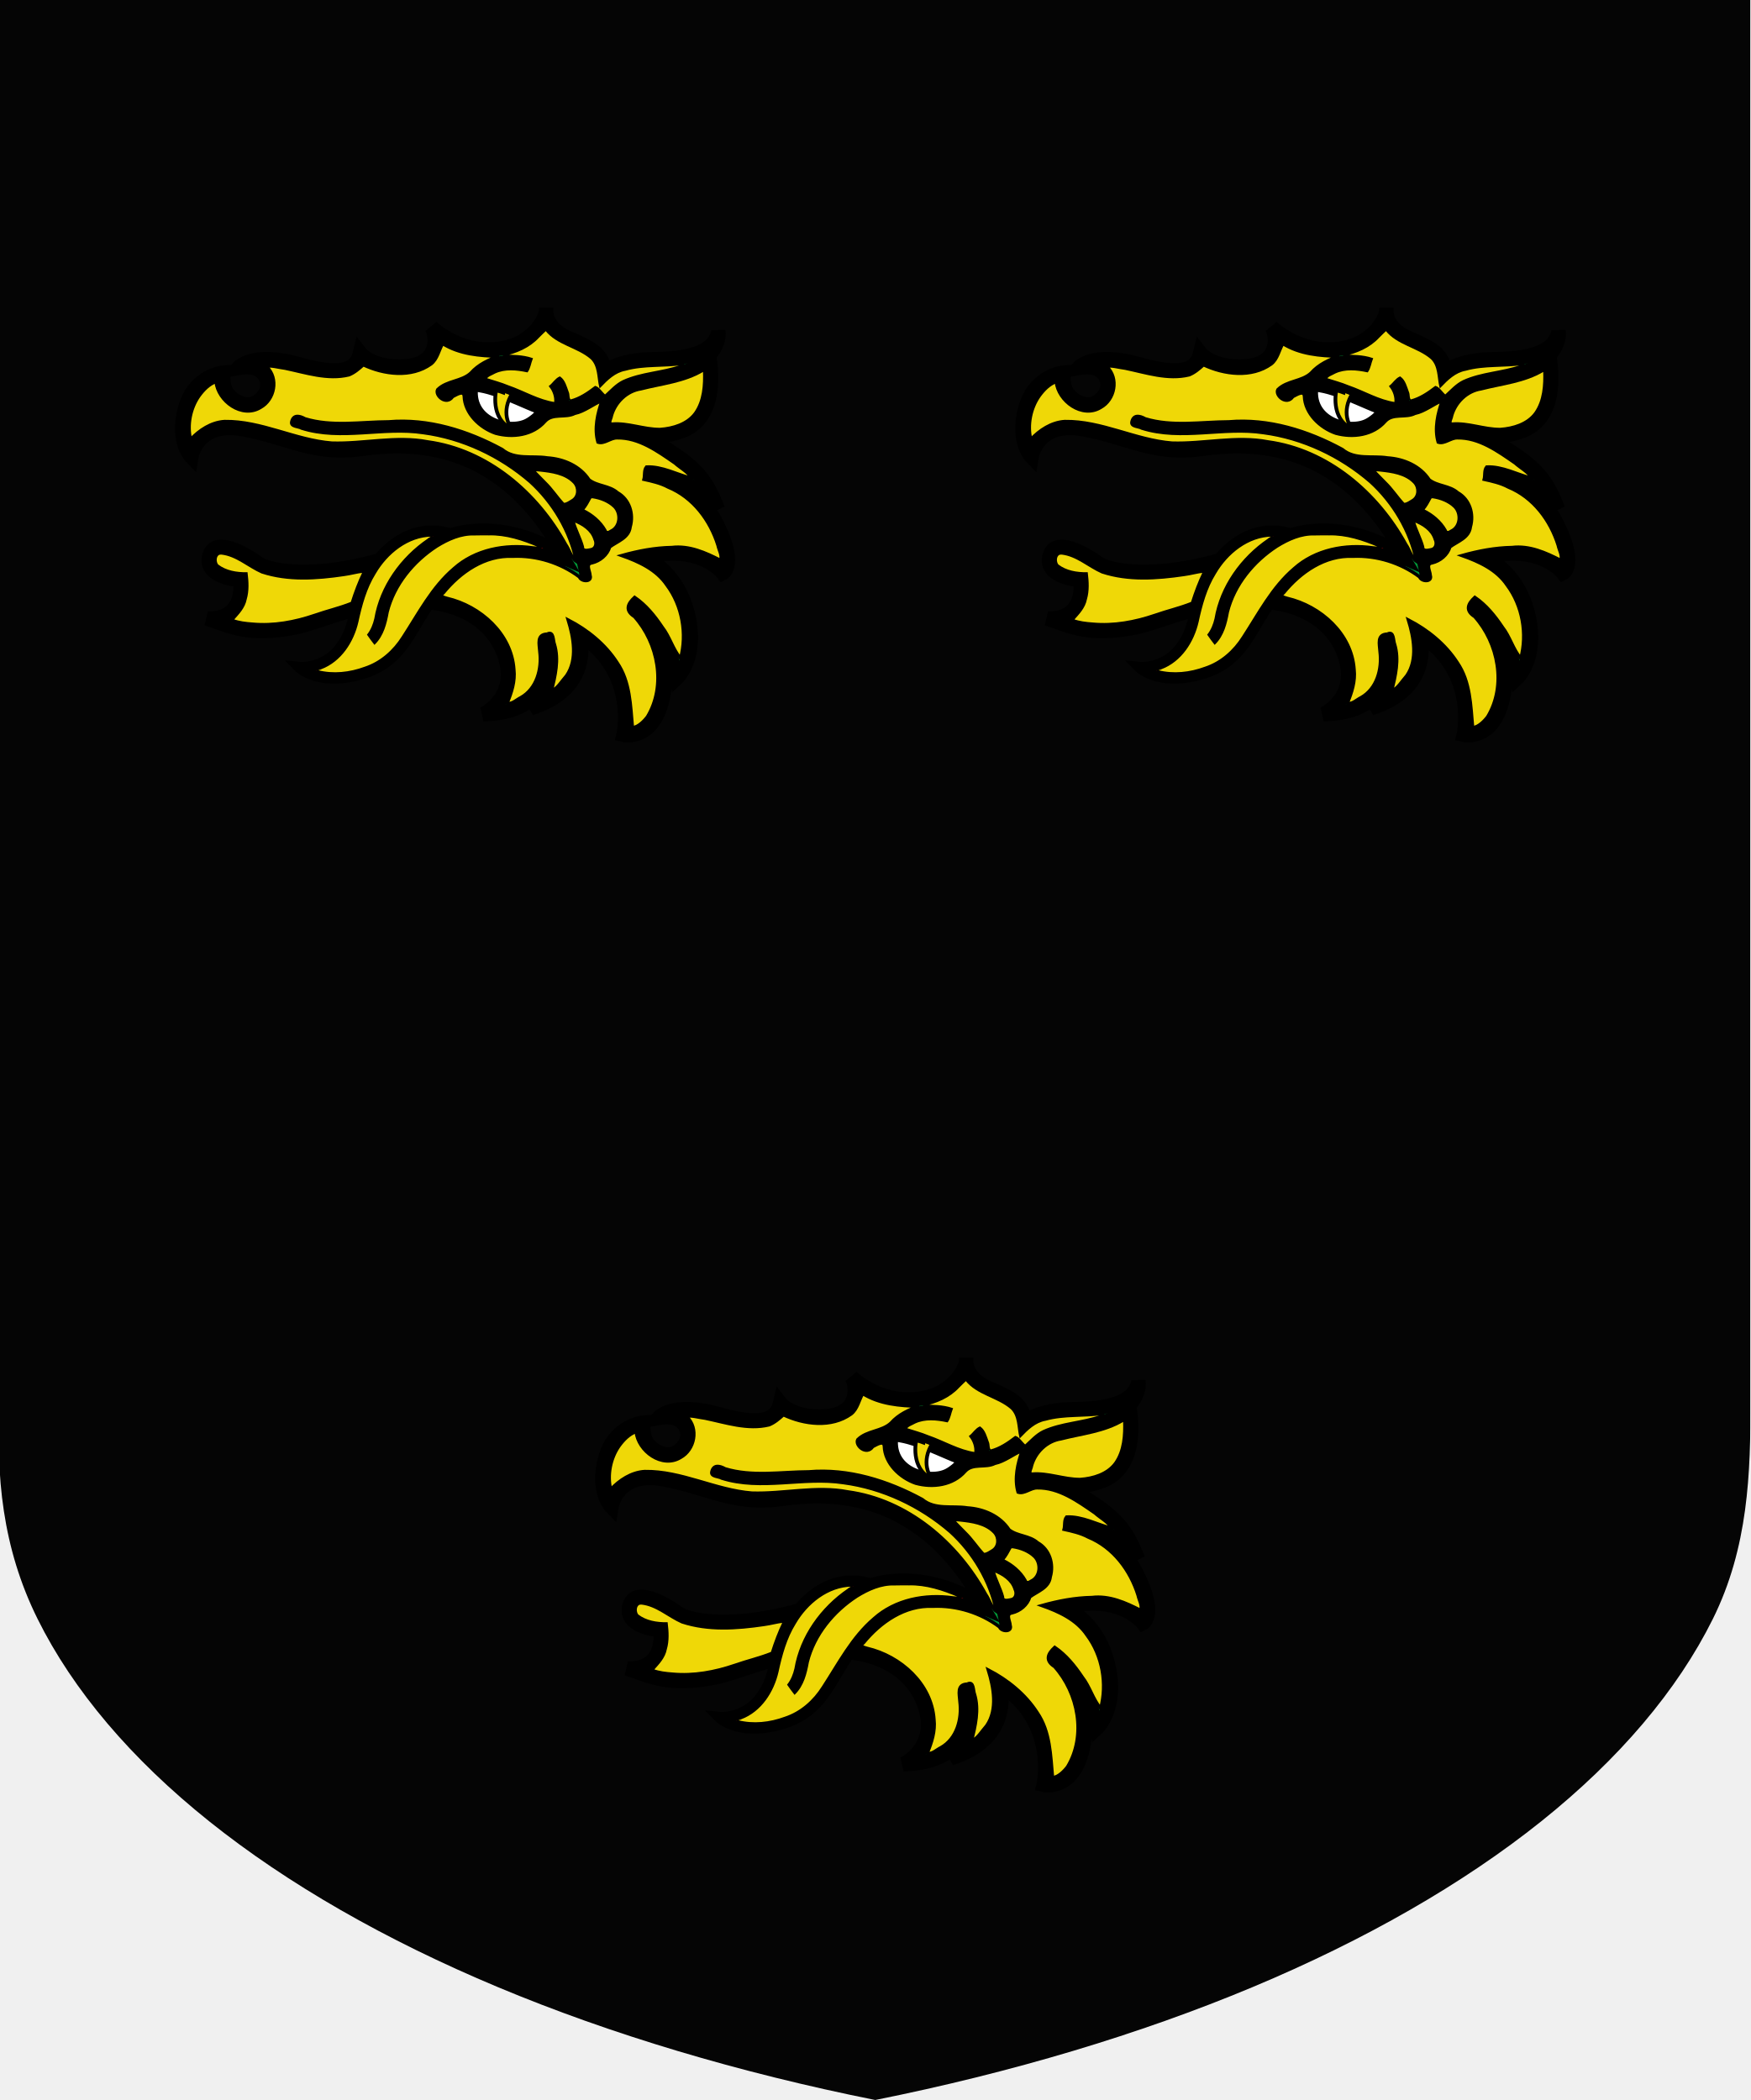
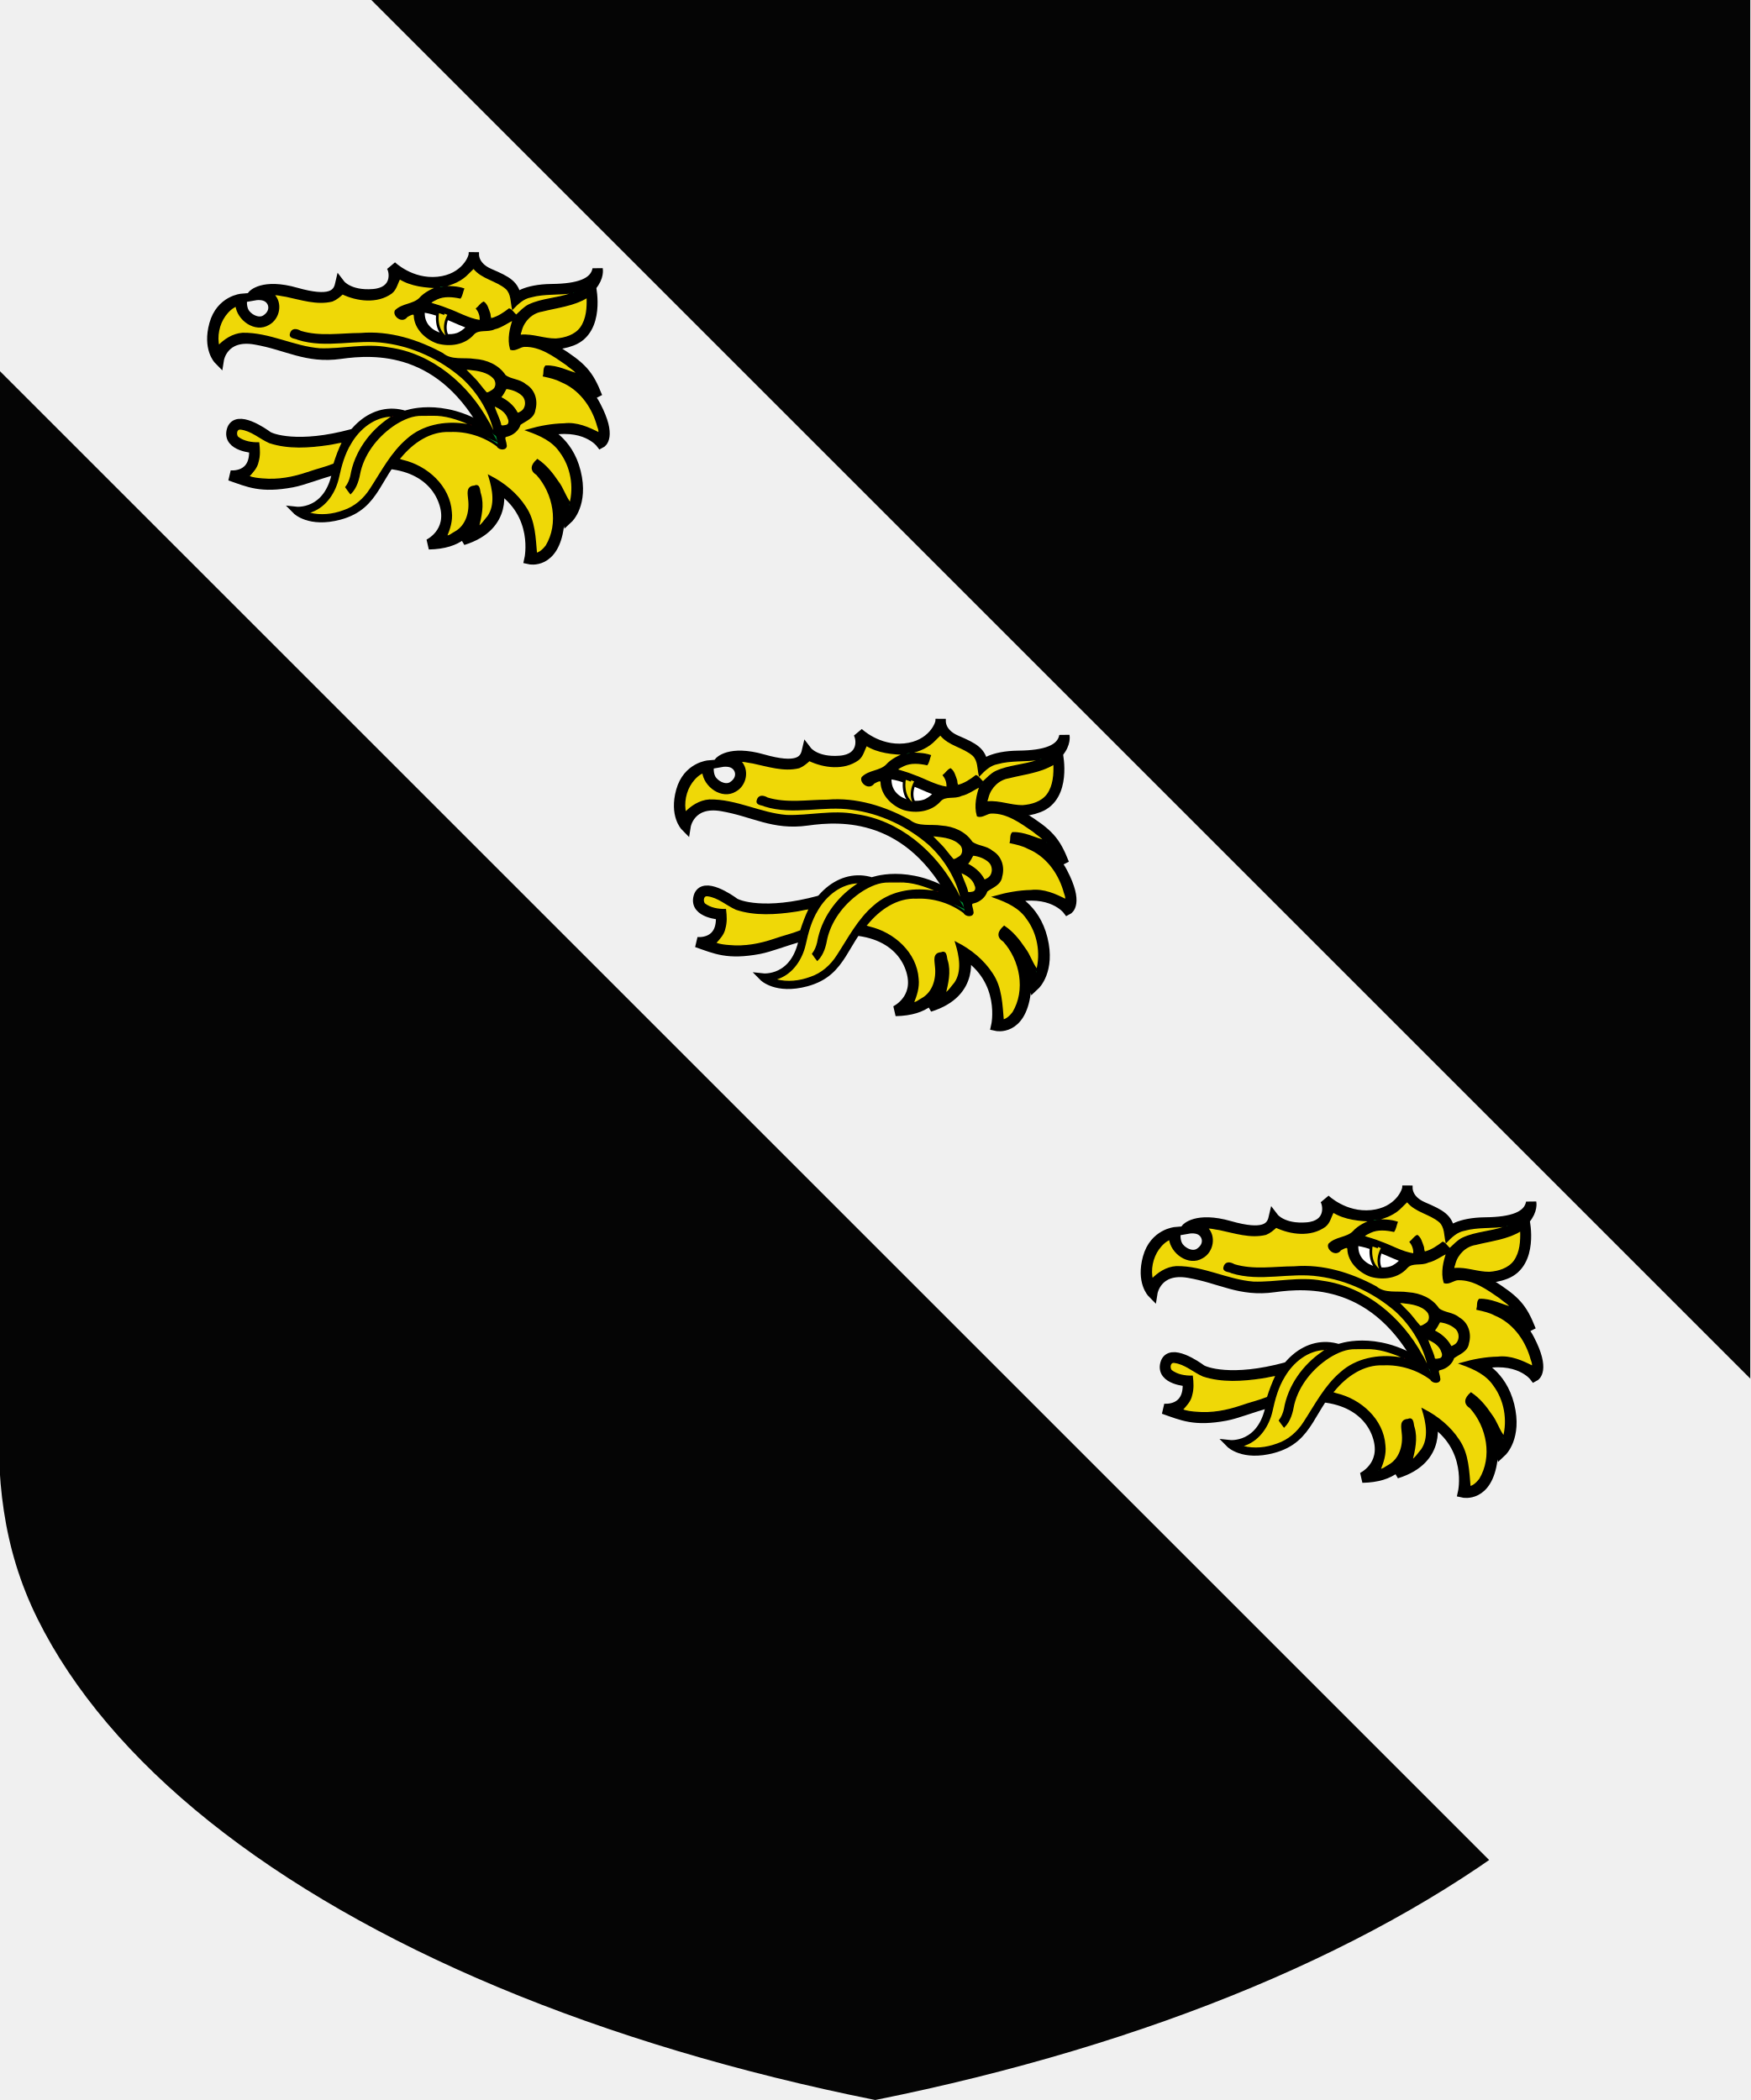
<svg xmlns="http://www.w3.org/2000/svg" version="1.1" baseProfile="full" preserveAspectRatio="xMidYMid meet" height="600" width="500" viewBox="0,0,1000,1200 ">
  <defs />
  <g>
    <g mask="url(#mask7-1)">
      <g>
        <g fill="#050505">
          <rect x="0" y="0" width="1000" height="1200" />
        </g>
        <g transform="translate(0,0)">
+           <g>
+             <g fill="#F0F0F0">
+               <path fill-rule="evenodd" d="M-100,-100 l106.066,-106.066   l1200.000,1200.000   l-212.132,212.132   l-1200.000,-1200.000   l106.066,-106.066  z" />
+             </g>
+           </g>
          <g fill="#EFD807">
-             <g class="PlaceCharge" transform=" translate(100,175.7891) scale(2.427535, 2.427535) ">
+             <g class="PlaceCharge" transform=" translate(118.3333,144.0568) scale(1.744791, 1.744791) ">
              <g transform="matrix(-1,0,0,1,176.9932,-92.48384)">
                <path stroke="#000000" stroke-width="3.395" d="m 84.744,152.153 c 14.877,-29.117 37.438,-27.946 48.614,-26.379 11.177,1.569 17.344,-2.893 27.918,-4.704 10.578,-1.813 11.9,6.569 11.9,6.569 0,0 3.593,-3.647 1.432,-11.485 -2.16,-7.84 -9.047,-8.378 -9.047,-8.378 0,0 0.572,3.053 -1.094,5.115 -1.521,1.881 -4.556,3.19 -6.755,1.776 -3.316,-2.133 -2.983,-5.796 -0.641,-7.377 1.406,-0.95 3.337,-0.916 5.073,-0.598 0,0 -3.282,-4.023 -14.287,-0.883 -11.003,3.141 -13.643,0.706 -14.418,-2.665 0,0 -2.879,3.764 -10.829,3.13 -7.948,-0.633 -7.215,-7.354 -5.949,-9.225 0,0 -6.222,6.093 -15.242,5.201 -9.021,-0.891 -11.994,-7.864 -11.764,-9.506 0,0 0.672,4.353 -5.113,6.836 -5.785,2.484 -8.15,3.774 -8.712,8.042 0,0 -2.848,-2.912 -11.634,-3.004 -8.785,-0.092 -14.185,-1.866 -15.056,-6.53 0,0 -0.52,2.474 1.98,5.409 0,0 2.107,4.749 14.508,6.24 12.4,1.491 10.572,12.351 10.584,12.512 0.012,0.163 -4.784,-2.951 -13.338,2.476 -8.553,5.427 -10.668,7.678 -13.624,15.191 0,0 4.402,-6.954 17.274,-8.586 0,0 -11.326,1.208 -16.71,11.482 -5.383,10.28 -1.733,12.164 -1.733,12.164 0,0 5.276,-7.013 18.506,-3.781 0,0 -7.685,2.93 -10.248,13.348 -2.566,10.418 2.522,15.142 2.522,15.142 0,0 1.844,-10.698 10.976,-17.79 0,0 -9.607,7.773 -7.975,20.365 1.635,12.594 9.577,10.787 9.577,10.787 0,0 -3.385,-14.924 10.369,-23.611 0,0 -3.807,12.613 11.465,17.34 0,0 -7.378,-7.182 -3.205,-17.214 0,0 -5.672,18.265 14.37,18.619 0,0 -8.001,-3.724 -5.19,-13.181 2.814,-9.457 13.83,-17.158 35.679,-11.384 5.888,1.557 10.558,3.557 14.307,4.248 10.167,1.875 14.003,-0.032 20.255,-2.213 0,0 -8.72,1.107 -7.893,-9.038 0,0 8.747,-0.458 7.303,-5.738 -1.443,-5.28 -10.437,0.99 -11.602,1.877 -1.162,0.888 -10.044,4.22 -27.965,-0.663 -17.917,-4.885 -29.878,-7.545 -44.59,0.066 z" fill="#009836" />
                <path stroke="#000000" stroke-width="2.488" d="m 147.866,177.114 c 0,0 -10.451,1.153 -13.04,-12.519 -2.593,-13.671 -12.526,-22.158 -22.645,-18.907 0,0 -11.754,-4.631 -26.348,4.605 l -1.09,1.859 c 0,0 15.984,-7.041 26.56,3.033 10.576,10.07 9.704,20.351 22.369,23.731 9.849,2.63 14.194,-1.802 14.194,-1.802 z" fill="#e60004" />
                <path stroke="#000000" stroke-width="2.671" d="m 130.876,170.545 c 0,0 -1.856,-1.347 -2.553,-6.024 -0.697,-4.676 -5.82,-14.605 -16.141,-18.832" fill="none" />
                <path stroke="#000000" stroke-width="2.488" d="m 149.279,118.685 c 0,0 -4.447,3.212 -15.29,2.166 -10.848,-1.047 -20.239,-1.426 -34.283,6.521 -14.043,7.947 -18.041,20.364 -19.359,29.455" fill="none" />
                <path stroke="#000000" stroke-width="3.888" d="M 87.481,113.843" fill="none" />
                <path stroke="#000000" stroke-width="3.395" d="m 76.77,112.124 c 0,0 4.921,4.74 11.193,4.426 6.275,-0.313 17.981,-10.736 26.74,-3.109" fill="none" />
                <path stroke="#000000" stroke-width="3.395" d="m 89.577,116.308 c 0,0 1.427,2.414 4.142,3.865 4.812,2.572 15.228,-0.415 13.541,-9.63 0,0 -2.52,-0.203 -7.726,1.837 -4.782,1.875 -7.646,3.416 -9.957,3.928 z" fill="#ffffff" />
                <path d="m 101.433,111.934 c 0,0 1.546,6.657 -3.715,9.108 0,0 2.753,-3.148 0.228,-7.858 -9.15e-4,7e-5 2.265,-0.971 3.487,-1.25 z" stroke="#000000" stroke-width="0.882" />
                <path stroke="#000000" stroke-width="3.395" d="m 107.401,110.739 c 0,0 -3.819,-7.733 -13.951,-4.647" fill="none" />
                <path stroke="#000000" stroke-width="3.395" d="m 87.666,109.797 c 0,0 -2.777,2.781 -1.348,6.678" fill="none" />
                <path stroke="#000000" stroke-width="3.395" d="m 96.483,129.259 c 0,0 -14.605,-1.451 -15.72,5.882 -0.65,4.274 5.051,5.378 5.051,5.378 0,0 -8.067,0.542 -9.312,7.029 -0.376,1.951 0.968,3.035 2.44,3.423 1.019,0.27 2.299,0.097 2.299,0.097" fill="none" />
                <path stroke="#000000" stroke-width="3.395" d="m 80.764,135.141 c 0,0 -9.295,0.481 -9.711,6.397 -0.384,5.483 5.601,5.674 5.601,5.674" fill="none" />
                <path stroke="#000000" stroke-width="3.395" d="m 76.213,122.246 c 0,0 1.162,-10.368 -9.283,-12.308 -10.443,-1.941 -12.153,-2.917 -15.639,-5.733 0,0 -2.919,13.717 6.239,17.258 9.158,3.541 12.884,-2.414 18.683,0.783 z" fill="#009836" />
                <path d="m 430.919,381.526 c -14.875,9.353 -32.988,10.893 -50.08,11.271 8.978,3.062 18.342,7.454 24.901,14.911 8.352,7.782 21.37,6.623 29.645,14.846 2.538,5.084 -7.804,14.274 -13.313,6.135 -2.569,-1.19 -9.828,-6.212 -10.312,-0.505 -0.442,15.508 -14.01,28.321 -27.963,33.095 -15.233,4.199 -33.076,1.82 -43.885,-10.624 -6.848,-7.497 -18.055,-2.707 -26.45,-7.021 -8.788,-1.801 -16.913,-8.642 -24.417,-11.472 4.136,11.619 7.178,24.979 3.714,37.055 -5.51,1.872 -11.215,-4.006 -17.027,-3.833 -19.386,-0.356 -36.26,11.962 -51.54,22.508 -4.658,4.262 -12.171,8.044 -14.687,13.543 13.204,-3.403 26.189,-10.743 40.103,-10.096 2.334,2.719 1.306,7.557 2.219,10.97 -7.041,1.566 -14.831,3.275 -21.478,6.881 -22.165,9.091 -37.362,29.446 -44.352,51.852 -0.753,4.076 -4.205,9.502 -2.143,13.339 13.237,-6.826 27.78,-13.304 43.174,-11.44 15.089,0.261 29.968,3.112 44.46,7.176 -15.218,5.409 -30.744,12.471 -40.071,26.333 -13.686,18.285 -18.048,43.426 -12.114,65.255 6.891,-8.066 9.708,-19.444 16.411,-27.955 6.691,-10.026 14.435,-19.573 24.46,-26.42 6.438,5.937 8.548,11.715 0.158,17.069 -21.118,23.553 -28.377,61.283 -11.615,89.113 3.174,4.184 8.378,9.388 13.405,9.715 1.793,-19.694 2.016,-40.769 13.63,-57.774 10.519,-16.36 26.357,-29.179 43.481,-37.995 -4.659,15.343 -8.527,34.993 1.424,49.522 4.07,4.53 8.099,11.602 13.527,13.733 -3.294,-13.608 -6.837,-27.783 -2.644,-41.677 1.353,-3.108 0.466,-12.183 6.353,-9.039 9.687,0.308 7.011,8.869 6.58,15.788 -1.88,15.338 2.718,32.773 16.987,40.803 3.495,1.604 8.27,6.473 12.074,4.731 -3.879,-9.401 -7.155,-19.4 -5.962,-29.828 2.091,-31.792 29.756,-56.373 59.531,-63.305 2.585,-0.631 7.499,-2.199 3.22,-4.91 -15.078,-18.468 -36.856,-33.658 -61.691,-32.524 -21.081,-0.934 -42.558,5.731 -59.354,18.366 -1.54,4.319 -11.412,4.852 -9.443,-1.315 -0.01,-3.552 4.389,-10.276 -1.572,-11.158 -7.308,-1.72 -13.839,-7.131 -15.928,-14.238 -6.762,-5.045 -17.091,-8.022 -18.187,-17.87 -3.303,-11.371 0.602,-24.347 11.298,-30.316 7.233,-6.452 17.909,-5.675 25.287,-11.427 8.181,-12.48 22.66,-18.619 37.157,-19.563 13.445,-2.155 28.841,2.03 40.191,-7.515 30.754,-16.68 65.591,-27.604 100.922,-24.582 24.691,0.082 50.375,4.648 74.433,-2.696 5.088,-2.887 10.379,-3.679 11.752,2.815 0.971,4.29 -6.531,3.872 -8.788,5.489 -35.267,11.154 -72.262,-1.418 -108.211,4.018 -35.019,4.651 -68.547,20.511 -95.201,43.558 -20.498,18.609 -35.474,43.883 -41.033,70.955 4.552,-2.94 6.328,-10.502 9.657,-15.088 25.205,-45.971 69.477,-84.003 122.639,-91.22 28.382,-5.479 56.893,2.021 85.346,1.09 32.491,-2.568 62.523,-19.718 95.368,-19.19 11.856,0.765 22.386,7.729 30.213,16.142 3.13,-13.139 0.205,-28.134 -7.66,-39.152 -3.888,-5.298 -8.774,-10.285 -15.006,-12.584 -1.777,17.535 -23.166,33.069 -39.477,23.092 -12.677,-6.904 -16.319,-25.833 -5.627,-36.145 -1.572,-2.138 -11.764,0.77 -16.404,1.235 -18.474,3.835 -37.825,10.509 -56.711,5.876 -4.882,-1.956 -8.927,-5.487 -12.779,-8.957 -18.444,8.717 -42.736,11.813 -60.16,-0.695 -5.853,-4.446 -7.001,-12.679 -10.434,-18.152 z" transform="scale(0.2645833)" fill-rule="evenodd" stroke="#000000" stroke-width="2.975" />
                <path d="m 344.6,494.619 c -10.632,1.167 -22.711,2.689 -30.389,10.92 -3.963,4.384 -3.73,12.009 1.675,15.165 2.213,1.295 4.73,3.334 7.349,3.233 5.693,-6.082 10.203,-13.244 16.246,-19.065 3.335,-3.599 7.182,-7.058 10.265,-10.677 -1.715,0.141 -3.43,0.283 -5.146,0.424 z" transform="scale(0.2645833)" fill-rule="evenodd" stroke="#000000" stroke-width="1.488" />
                <path d="m 314.084,539.564 c -7.67,3.034 -15.517,7.964 -18.003,16.344 -1.589,3.058 -0.859,7.756 3.114,8.315 2.497,0.37 6.913,1.949 6.753,-2.134 2.124,-7.717 6.183,-14.929 8.292,-22.529 l -0.05,-0.011 z" transform="scale(0.2645833)" fill-rule="evenodd" stroke="#000000" stroke-width="1.488" />
                <path d="m 297.613,518.402 c -6.898,1.036 -14.049,3.735 -19.108,8.671 -5.695,5.84 -4.875,17.144 2.986,20.716 1.563,1.061 3.683,2.233 4.422,-0.417 4.542,-7.975 11.932,-14.042 20.061,-17.978 -2.866,-3.192 -4.771,-7.132 -6.797,-10.767 -0.471,-0.271 -1.041,-0.241 -1.564,-0.225 z" transform="scale(0.2645833)" fill-rule="evenodd" stroke="#000000" stroke-width="1.488" />
                <path d="m 339.168,369.382 c -10.264,13.045 -28.2,14.868 -40.35,25.366 -6.81,6.472 -5.899,16.776 -7.86,25.226 -6.274,-6.543 -13.179,-13.345 -22.493,-15.005 -16.88,-4.722 -34.589,-2.517 -51.758,-5.226 -1.174,0.561 1.827,1.19 2.285,1.458 16.776,5.913 35.213,6.106 51.449,13.575 6.277,3.049 10.974,8.425 16.009,13.007 2.933,-2.288 5.691,-7.053 8.729,-7.854 6.641,5.077 13.904,10.066 22.097,12.095 2.143,-1.456 1.133,-5.118 2.258,-7.312 1.704,-4.56 3.006,-10.239 7.165,-13.189 3.578,1.608 5.809,5.537 8.867,7.969 -3.342,4.121 -5.168,9.623 -4.546,14.87 14.76,-2.129 27.756,-10.207 41.704,-15.004 6.433,-2.712 13.29,-4.455 19.842,-6.617 -1.467,-2.661 -5.36,-3.705 -7.951,-5.257 -9.036,-4.23 -19.497,-3.13 -28.867,-1.147 -2.32,-3.291 -2.73,-7.645 -4.201,-11.358 8.292,-2.811 17.378,-2.726 25.802,-2.923 -11.741,-2.438 -23.267,-7.307 -31.559,-16.237 -2.221,-2.114 -4.35,-4.453 -6.622,-6.436 z" transform="scale(0.2645833)" fill-rule="evenodd" stroke="#000000" stroke-width="1.488" />
                <path d="m 198.645,405.661 c -0.481,12.674 0.366,26.699 7.976,37.451 7.055,9.596 19.513,13.273 30.879,14.084 14.495,0.12 28.326,-6.002 42.903,-4.78 2.779,0.024 -0.226,-4.54 -0.285,-6.45 -3.322,-11.778 -13.256,-21.531 -25.517,-23.43 -18.644,-4.801 -38.567,-6.587 -55.383,-16.692 -0.187,-0.014 -0.369,-0.226 -0.572,-0.184 z" transform="scale(0.2645833)" fill-rule="evenodd" stroke="#000000" stroke-width="1.488" />
                <path d="m 627.544,568.52 c -13.474,1.591 -23.749,11.529 -35.743,16.813 -23.491,7.728 -48.91,5.913 -73.002,2.355 -5.825,-0.743 -11.754,-2.525 -17.457,-3.083 4.284,8.802 7.748,18.053 10.678,27.335 10.605,4.252 21.876,6.824 32.68,10.614 17.788,6.097 36.64,9.607 55.482,7.85 5.828,-0.41 12.006,-1.12 17.372,-3.158 -4.825,-5.376 -10.173,-10.846 -11.597,-18.255 -2.235,-7.579 -1.751,-15.558 -0.811,-23.308 8.997,0.177 18.722,-1.45 25.979,-7.073 2.166,-2.634 2.195,-8.088 -1.09,-9.804 -0.796,-0.278 -1.654,-0.32 -2.49,-0.287 z" transform="scale(0.2645833)" fill-rule="evenodd" stroke="#000000" stroke-width="1.488" />
                <g>
                  <path d="m 390.086,551.426 c -15.546,-0.432 -30.66,4.586 -44.781,10.615 -6.074,2.406 3.411,0.474 5.296,0.507 24.67,-3.502 51.633,1.563 70.585,18.553 19.705,16.715 31.57,40.038 45.455,61.329 7.816,12.43 19.359,22.682 33.443,27.313 13.34,4.941 28.26,6.625 42.122,3.014 2.28,-1.064 -2.338,-1.581 -2.951,-2.173 -17.541,-6.609 -28.579,-23.828 -32.658,-41.478 -3.254,-14.964 -7.263,-30.01 -15.433,-43.151 -10.483,-17.993 -29.025,-33.075 -50.598,-33.443 -0.71,1.297 2.484,2.213 3.186,3.141 24.018,16.354 42.392,41.886 47.268,70.823 1.174,5.04 3.119,9.948 6.31,14.066 -1.888,2.686 -3.78,5.371 -5.82,7.944 -7.473,-7.452 -10.091,-17.973 -11.915,-28.016 -6.073,-24.132 -23.007,-44.645 -43.618,-58.062 -10.01,-6.19 -21.23,-11.304 -33.264,-10.909 -4.208,-0.117 -8.418,-0.098 -12.628,-0.071 z" transform="scale(0.2645833)" fill-rule="evenodd" stroke="#000000" stroke-width="1.488" />
                </g>
              </g>
            </g>
          </g>
          <g fill="#EFD807">
-             <g class="PlaceCharge" transform=" translate(580,175.7891) scale(2.427535, 2.427535) ">
+             <g class="PlaceCharge" transform=" translate(385,410.7234) scale(1.744791, 1.744791) ">
              <g transform="matrix(-1,0,0,1,176.9932,-92.48384)">
                <path stroke="#000000" stroke-width="3.395" d="m 84.744,152.153 c 14.877,-29.117 37.438,-27.946 48.614,-26.379 11.177,1.569 17.344,-2.893 27.918,-4.704 10.578,-1.813 11.9,6.569 11.9,6.569 0,0 3.593,-3.647 1.432,-11.485 -2.16,-7.84 -9.047,-8.378 -9.047,-8.378 0,0 0.572,3.053 -1.094,5.115 -1.521,1.881 -4.556,3.19 -6.755,1.776 -3.316,-2.133 -2.983,-5.796 -0.641,-7.377 1.406,-0.95 3.337,-0.916 5.073,-0.598 0,0 -3.282,-4.023 -14.287,-0.883 -11.003,3.141 -13.643,0.706 -14.418,-2.665 0,0 -2.879,3.764 -10.829,3.13 -7.948,-0.633 -7.215,-7.354 -5.949,-9.225 0,0 -6.222,6.093 -15.242,5.201 -9.021,-0.891 -11.994,-7.864 -11.764,-9.506 0,0 0.672,4.353 -5.113,6.836 -5.785,2.484 -8.15,3.774 -8.712,8.042 0,0 -2.848,-2.912 -11.634,-3.004 -8.785,-0.092 -14.185,-1.866 -15.056,-6.53 0,0 -0.52,2.474 1.98,5.409 0,0 2.107,4.749 14.508,6.24 12.4,1.491 10.572,12.351 10.584,12.512 0.012,0.163 -4.784,-2.951 -13.338,2.476 -8.553,5.427 -10.668,7.678 -13.624,15.191 0,0 4.402,-6.954 17.274,-8.586 0,0 -11.326,1.208 -16.71,11.482 -5.383,10.28 -1.733,12.164 -1.733,12.164 0,0 5.276,-7.013 18.506,-3.781 0,0 -7.685,2.93 -10.248,13.348 -2.566,10.418 2.522,15.142 2.522,15.142 0,0 1.844,-10.698 10.976,-17.79 0,0 -9.607,7.773 -7.975,20.365 1.635,12.594 9.577,10.787 9.577,10.787 0,0 -3.385,-14.924 10.369,-23.611 0,0 -3.807,12.613 11.465,17.34 0,0 -7.378,-7.182 -3.205,-17.214 0,0 -5.672,18.265 14.37,18.619 0,0 -8.001,-3.724 -5.19,-13.181 2.814,-9.457 13.83,-17.158 35.679,-11.384 5.888,1.557 10.558,3.557 14.307,4.248 10.167,1.875 14.003,-0.032 20.255,-2.213 0,0 -8.72,1.107 -7.893,-9.038 0,0 8.747,-0.458 7.303,-5.738 -1.443,-5.28 -10.437,0.99 -11.602,1.877 -1.162,0.888 -10.044,4.22 -27.965,-0.663 -17.917,-4.885 -29.878,-7.545 -44.59,0.066 z" fill="#009836" />
                <path stroke="#000000" stroke-width="2.488" d="m 147.866,177.114 c 0,0 -10.451,1.153 -13.04,-12.519 -2.593,-13.671 -12.526,-22.158 -22.645,-18.907 0,0 -11.754,-4.631 -26.348,4.605 l -1.09,1.859 c 0,0 15.984,-7.041 26.56,3.033 10.576,10.07 9.704,20.351 22.369,23.731 9.849,2.63 14.194,-1.802 14.194,-1.802 z" fill="#e60004" />
                <path stroke="#000000" stroke-width="2.671" d="m 130.876,170.545 c 0,0 -1.856,-1.347 -2.553,-6.024 -0.697,-4.676 -5.82,-14.605 -16.141,-18.832" fill="none" />
                <path stroke="#000000" stroke-width="2.488" d="m 149.279,118.685 c 0,0 -4.447,3.212 -15.29,2.166 -10.848,-1.047 -20.239,-1.426 -34.283,6.521 -14.043,7.947 -18.041,20.364 -19.359,29.455" fill="none" />
                <path stroke="#000000" stroke-width="3.888" d="M 87.481,113.843" fill="none" />
                <path stroke="#000000" stroke-width="3.395" d="m 76.77,112.124 c 0,0 4.921,4.74 11.193,4.426 6.275,-0.313 17.981,-10.736 26.74,-3.109" fill="none" />
                <path stroke="#000000" stroke-width="3.395" d="m 89.577,116.308 c 0,0 1.427,2.414 4.142,3.865 4.812,2.572 15.228,-0.415 13.541,-9.63 0,0 -2.52,-0.203 -7.726,1.837 -4.782,1.875 -7.646,3.416 -9.957,3.928 z" fill="#ffffff" />
                <path d="m 101.433,111.934 c 0,0 1.546,6.657 -3.715,9.108 0,0 2.753,-3.148 0.228,-7.858 -9.15e-4,7e-5 2.265,-0.971 3.487,-1.25 z" stroke="#000000" stroke-width="0.882" />
                <path stroke="#000000" stroke-width="3.395" d="m 107.401,110.739 c 0,0 -3.819,-7.733 -13.951,-4.647" fill="none" />
                <path stroke="#000000" stroke-width="3.395" d="m 87.666,109.797 c 0,0 -2.777,2.781 -1.348,6.678" fill="none" />
                <path stroke="#000000" stroke-width="3.395" d="m 96.483,129.259 c 0,0 -14.605,-1.451 -15.72,5.882 -0.65,4.274 5.051,5.378 5.051,5.378 0,0 -8.067,0.542 -9.312,7.029 -0.376,1.951 0.968,3.035 2.44,3.423 1.019,0.27 2.299,0.097 2.299,0.097" fill="none" />
                <path stroke="#000000" stroke-width="3.395" d="m 80.764,135.141 c 0,0 -9.295,0.481 -9.711,6.397 -0.384,5.483 5.601,5.674 5.601,5.674" fill="none" />
                <path stroke="#000000" stroke-width="3.395" d="m 76.213,122.246 c 0,0 1.162,-10.368 -9.283,-12.308 -10.443,-1.941 -12.153,-2.917 -15.639,-5.733 0,0 -2.919,13.717 6.239,17.258 9.158,3.541 12.884,-2.414 18.683,0.783 z" fill="#009836" />
                <path d="m 430.919,381.526 c -14.875,9.353 -32.988,10.893 -50.08,11.271 8.978,3.062 18.342,7.454 24.901,14.911 8.352,7.782 21.37,6.623 29.645,14.846 2.538,5.084 -7.804,14.274 -13.313,6.135 -2.569,-1.19 -9.828,-6.212 -10.312,-0.505 -0.442,15.508 -14.01,28.321 -27.963,33.095 -15.233,4.199 -33.076,1.82 -43.885,-10.624 -6.848,-7.497 -18.055,-2.707 -26.45,-7.021 -8.788,-1.801 -16.913,-8.642 -24.417,-11.472 4.136,11.619 7.178,24.979 3.714,37.055 -5.51,1.872 -11.215,-4.006 -17.027,-3.833 -19.386,-0.356 -36.26,11.962 -51.54,22.508 -4.658,4.262 -12.171,8.044 -14.687,13.543 13.204,-3.403 26.189,-10.743 40.103,-10.096 2.334,2.719 1.306,7.557 2.219,10.97 -7.041,1.566 -14.831,3.275 -21.478,6.881 -22.165,9.091 -37.362,29.446 -44.352,51.852 -0.753,4.076 -4.205,9.502 -2.143,13.339 13.237,-6.826 27.78,-13.304 43.174,-11.44 15.089,0.261 29.968,3.112 44.46,7.176 -15.218,5.409 -30.744,12.471 -40.071,26.333 -13.686,18.285 -18.048,43.426 -12.114,65.255 6.891,-8.066 9.708,-19.444 16.411,-27.955 6.691,-10.026 14.435,-19.573 24.46,-26.42 6.438,5.937 8.548,11.715 0.158,17.069 -21.118,23.553 -28.377,61.283 -11.615,89.113 3.174,4.184 8.378,9.388 13.405,9.715 1.793,-19.694 2.016,-40.769 13.63,-57.774 10.519,-16.36 26.357,-29.179 43.481,-37.995 -4.659,15.343 -8.527,34.993 1.424,49.522 4.07,4.53 8.099,11.602 13.527,13.733 -3.294,-13.608 -6.837,-27.783 -2.644,-41.677 1.353,-3.108 0.466,-12.183 6.353,-9.039 9.687,0.308 7.011,8.869 6.58,15.788 -1.88,15.338 2.718,32.773 16.987,40.803 3.495,1.604 8.27,6.473 12.074,4.731 -3.879,-9.401 -7.155,-19.4 -5.962,-29.828 2.091,-31.792 29.756,-56.373 59.531,-63.305 2.585,-0.631 7.499,-2.199 3.22,-4.91 -15.078,-18.468 -36.856,-33.658 -61.691,-32.524 -21.081,-0.934 -42.558,5.731 -59.354,18.366 -1.54,4.319 -11.412,4.852 -9.443,-1.315 -0.01,-3.552 4.389,-10.276 -1.572,-11.158 -7.308,-1.72 -13.839,-7.131 -15.928,-14.238 -6.762,-5.045 -17.091,-8.022 -18.187,-17.87 -3.303,-11.371 0.602,-24.347 11.298,-30.316 7.233,-6.452 17.909,-5.675 25.287,-11.427 8.181,-12.48 22.66,-18.619 37.157,-19.563 13.445,-2.155 28.841,2.03 40.191,-7.515 30.754,-16.68 65.591,-27.604 100.922,-24.582 24.691,0.082 50.375,4.648 74.433,-2.696 5.088,-2.887 10.379,-3.679 11.752,2.815 0.971,4.29 -6.531,3.872 -8.788,5.489 -35.267,11.154 -72.262,-1.418 -108.211,4.018 -35.019,4.651 -68.547,20.511 -95.201,43.558 -20.498,18.609 -35.474,43.883 -41.033,70.955 4.552,-2.94 6.328,-10.502 9.657,-15.088 25.205,-45.971 69.477,-84.003 122.639,-91.22 28.382,-5.479 56.893,2.021 85.346,1.09 32.491,-2.568 62.523,-19.718 95.368,-19.19 11.856,0.765 22.386,7.729 30.213,16.142 3.13,-13.139 0.205,-28.134 -7.66,-39.152 -3.888,-5.298 -8.774,-10.285 -15.006,-12.584 -1.777,17.535 -23.166,33.069 -39.477,23.092 -12.677,-6.904 -16.319,-25.833 -5.627,-36.145 -1.572,-2.138 -11.764,0.77 -16.404,1.235 -18.474,3.835 -37.825,10.509 -56.711,5.876 -4.882,-1.956 -8.927,-5.487 -12.779,-8.957 -18.444,8.717 -42.736,11.813 -60.16,-0.695 -5.853,-4.446 -7.001,-12.679 -10.434,-18.152 z" transform="scale(0.2645833)" fill-rule="evenodd" stroke="#000000" stroke-width="2.975" />
                <path d="m 344.6,494.619 c -10.632,1.167 -22.711,2.689 -30.389,10.92 -3.963,4.384 -3.73,12.009 1.675,15.165 2.213,1.295 4.73,3.334 7.349,3.233 5.693,-6.082 10.203,-13.244 16.246,-19.065 3.335,-3.599 7.182,-7.058 10.265,-10.677 -1.715,0.141 -3.43,0.283 -5.146,0.424 z" transform="scale(0.2645833)" fill-rule="evenodd" stroke="#000000" stroke-width="1.488" />
                <path d="m 314.084,539.564 c -7.67,3.034 -15.517,7.964 -18.003,16.344 -1.589,3.058 -0.859,7.756 3.114,8.315 2.497,0.37 6.913,1.949 6.753,-2.134 2.124,-7.717 6.183,-14.929 8.292,-22.529 l -0.05,-0.011 z" transform="scale(0.2645833)" fill-rule="evenodd" stroke="#000000" stroke-width="1.488" />
                <path d="m 297.613,518.402 c -6.898,1.036 -14.049,3.735 -19.108,8.671 -5.695,5.84 -4.875,17.144 2.986,20.716 1.563,1.061 3.683,2.233 4.422,-0.417 4.542,-7.975 11.932,-14.042 20.061,-17.978 -2.866,-3.192 -4.771,-7.132 -6.797,-10.767 -0.471,-0.271 -1.041,-0.241 -1.564,-0.225 z" transform="scale(0.2645833)" fill-rule="evenodd" stroke="#000000" stroke-width="1.488" />
                <path d="m 339.168,369.382 c -10.264,13.045 -28.2,14.868 -40.35,25.366 -6.81,6.472 -5.899,16.776 -7.86,25.226 -6.274,-6.543 -13.179,-13.345 -22.493,-15.005 -16.88,-4.722 -34.589,-2.517 -51.758,-5.226 -1.174,0.561 1.827,1.19 2.285,1.458 16.776,5.913 35.213,6.106 51.449,13.575 6.277,3.049 10.974,8.425 16.009,13.007 2.933,-2.288 5.691,-7.053 8.729,-7.854 6.641,5.077 13.904,10.066 22.097,12.095 2.143,-1.456 1.133,-5.118 2.258,-7.312 1.704,-4.56 3.006,-10.239 7.165,-13.189 3.578,1.608 5.809,5.537 8.867,7.969 -3.342,4.121 -5.168,9.623 -4.546,14.87 14.76,-2.129 27.756,-10.207 41.704,-15.004 6.433,-2.712 13.29,-4.455 19.842,-6.617 -1.467,-2.661 -5.36,-3.705 -7.951,-5.257 -9.036,-4.23 -19.497,-3.13 -28.867,-1.147 -2.32,-3.291 -2.73,-7.645 -4.201,-11.358 8.292,-2.811 17.378,-2.726 25.802,-2.923 -11.741,-2.438 -23.267,-7.307 -31.559,-16.237 -2.221,-2.114 -4.35,-4.453 -6.622,-6.436 z" transform="scale(0.2645833)" fill-rule="evenodd" stroke="#000000" stroke-width="1.488" />
                <path d="m 198.645,405.661 c -0.481,12.674 0.366,26.699 7.976,37.451 7.055,9.596 19.513,13.273 30.879,14.084 14.495,0.12 28.326,-6.002 42.903,-4.78 2.779,0.024 -0.226,-4.54 -0.285,-6.45 -3.322,-11.778 -13.256,-21.531 -25.517,-23.43 -18.644,-4.801 -38.567,-6.587 -55.383,-16.692 -0.187,-0.014 -0.369,-0.226 -0.572,-0.184 z" transform="scale(0.2645833)" fill-rule="evenodd" stroke="#000000" stroke-width="1.488" />
                <path d="m 627.544,568.52 c -13.474,1.591 -23.749,11.529 -35.743,16.813 -23.491,7.728 -48.91,5.913 -73.002,2.355 -5.825,-0.743 -11.754,-2.525 -17.457,-3.083 4.284,8.802 7.748,18.053 10.678,27.335 10.605,4.252 21.876,6.824 32.68,10.614 17.788,6.097 36.64,9.607 55.482,7.85 5.828,-0.41 12.006,-1.12 17.372,-3.158 -4.825,-5.376 -10.173,-10.846 -11.597,-18.255 -2.235,-7.579 -1.751,-15.558 -0.811,-23.308 8.997,0.177 18.722,-1.45 25.979,-7.073 2.166,-2.634 2.195,-8.088 -1.09,-9.804 -0.796,-0.278 -1.654,-0.32 -2.49,-0.287 z" transform="scale(0.2645833)" fill-rule="evenodd" stroke="#000000" stroke-width="1.488" />
                <g>
                  <path d="m 390.086,551.426 c -15.546,-0.432 -30.66,4.586 -44.781,10.615 -6.074,2.406 3.411,0.474 5.296,0.507 24.67,-3.502 51.633,1.563 70.585,18.553 19.705,16.715 31.57,40.038 45.455,61.329 7.816,12.43 19.359,22.682 33.443,27.313 13.34,4.941 28.26,6.625 42.122,3.014 2.28,-1.064 -2.338,-1.581 -2.951,-2.173 -17.541,-6.609 -28.579,-23.828 -32.658,-41.478 -3.254,-14.964 -7.263,-30.01 -15.433,-43.151 -10.483,-17.993 -29.025,-33.075 -50.598,-33.443 -0.71,1.297 2.484,2.213 3.186,3.141 24.018,16.354 42.392,41.886 47.268,70.823 1.174,5.04 3.119,9.948 6.31,14.066 -1.888,2.686 -3.78,5.371 -5.82,7.944 -7.473,-7.452 -10.091,-17.973 -11.915,-28.016 -6.073,-24.132 -23.007,-44.645 -43.618,-58.062 -10.01,-6.19 -21.23,-11.304 -33.264,-10.909 -4.208,-0.117 -8.418,-0.098 -12.628,-0.071 z" transform="scale(0.2645833)" fill-rule="evenodd" stroke="#000000" stroke-width="1.488" />
                </g>
              </g>
            </g>
          </g>
          <g fill="#EFD807">
-             <g class="PlaceCharge" transform=" translate(340,775.7891) scale(2.427535, 2.427535) ">
+             <g class="PlaceCharge" transform=" translate(651.6667,677.3901) scale(1.744791, 1.744791) ">
              <g transform="matrix(-1,0,0,1,176.9932,-92.48384)">
                <path stroke="#000000" stroke-width="3.395" d="m 84.744,152.153 c 14.877,-29.117 37.438,-27.946 48.614,-26.379 11.177,1.569 17.344,-2.893 27.918,-4.704 10.578,-1.813 11.9,6.569 11.9,6.569 0,0 3.593,-3.647 1.432,-11.485 -2.16,-7.84 -9.047,-8.378 -9.047,-8.378 0,0 0.572,3.053 -1.094,5.115 -1.521,1.881 -4.556,3.19 -6.755,1.776 -3.316,-2.133 -2.983,-5.796 -0.641,-7.377 1.406,-0.95 3.337,-0.916 5.073,-0.598 0,0 -3.282,-4.023 -14.287,-0.883 -11.003,3.141 -13.643,0.706 -14.418,-2.665 0,0 -2.879,3.764 -10.829,3.13 -7.948,-0.633 -7.215,-7.354 -5.949,-9.225 0,0 -6.222,6.093 -15.242,5.201 -9.021,-0.891 -11.994,-7.864 -11.764,-9.506 0,0 0.672,4.353 -5.113,6.836 -5.785,2.484 -8.15,3.774 -8.712,8.042 0,0 -2.848,-2.912 -11.634,-3.004 -8.785,-0.092 -14.185,-1.866 -15.056,-6.53 0,0 -0.52,2.474 1.98,5.409 0,0 2.107,4.749 14.508,6.24 12.4,1.491 10.572,12.351 10.584,12.512 0.012,0.163 -4.784,-2.951 -13.338,2.476 -8.553,5.427 -10.668,7.678 -13.624,15.191 0,0 4.402,-6.954 17.274,-8.586 0,0 -11.326,1.208 -16.71,11.482 -5.383,10.28 -1.733,12.164 -1.733,12.164 0,0 5.276,-7.013 18.506,-3.781 0,0 -7.685,2.93 -10.248,13.348 -2.566,10.418 2.522,15.142 2.522,15.142 0,0 1.844,-10.698 10.976,-17.79 0,0 -9.607,7.773 -7.975,20.365 1.635,12.594 9.577,10.787 9.577,10.787 0,0 -3.385,-14.924 10.369,-23.611 0,0 -3.807,12.613 11.465,17.34 0,0 -7.378,-7.182 -3.205,-17.214 0,0 -5.672,18.265 14.37,18.619 0,0 -8.001,-3.724 -5.19,-13.181 2.814,-9.457 13.83,-17.158 35.679,-11.384 5.888,1.557 10.558,3.557 14.307,4.248 10.167,1.875 14.003,-0.032 20.255,-2.213 0,0 -8.72,1.107 -7.893,-9.038 0,0 8.747,-0.458 7.303,-5.738 -1.443,-5.28 -10.437,0.99 -11.602,1.877 -1.162,0.888 -10.044,4.22 -27.965,-0.663 -17.917,-4.885 -29.878,-7.545 -44.59,0.066 z" fill="#009836" />
                <path stroke="#000000" stroke-width="2.488" d="m 147.866,177.114 c 0,0 -10.451,1.153 -13.04,-12.519 -2.593,-13.671 -12.526,-22.158 -22.645,-18.907 0,0 -11.754,-4.631 -26.348,4.605 l -1.09,1.859 c 0,0 15.984,-7.041 26.56,3.033 10.576,10.07 9.704,20.351 22.369,23.731 9.849,2.63 14.194,-1.802 14.194,-1.802 z" fill="#e60004" />
                <path stroke="#000000" stroke-width="2.671" d="m 130.876,170.545 c 0,0 -1.856,-1.347 -2.553,-6.024 -0.697,-4.676 -5.82,-14.605 -16.141,-18.832" fill="none" />
                <path stroke="#000000" stroke-width="2.488" d="m 149.279,118.685 c 0,0 -4.447,3.212 -15.29,2.166 -10.848,-1.047 -20.239,-1.426 -34.283,6.521 -14.043,7.947 -18.041,20.364 -19.359,29.455" fill="none" />
                <path stroke="#000000" stroke-width="3.888" d="M 87.481,113.843" fill="none" />
                <path stroke="#000000" stroke-width="3.395" d="m 76.77,112.124 c 0,0 4.921,4.74 11.193,4.426 6.275,-0.313 17.981,-10.736 26.74,-3.109" fill="none" />
                <path stroke="#000000" stroke-width="3.395" d="m 89.577,116.308 c 0,0 1.427,2.414 4.142,3.865 4.812,2.572 15.228,-0.415 13.541,-9.63 0,0 -2.52,-0.203 -7.726,1.837 -4.782,1.875 -7.646,3.416 -9.957,3.928 z" fill="#ffffff" />
                <path d="m 101.433,111.934 c 0,0 1.546,6.657 -3.715,9.108 0,0 2.753,-3.148 0.228,-7.858 -9.15e-4,7e-5 2.265,-0.971 3.487,-1.25 z" stroke="#000000" stroke-width="0.882" />
                <path stroke="#000000" stroke-width="3.395" d="m 107.401,110.739 c 0,0 -3.819,-7.733 -13.951,-4.647" fill="none" />
                <path stroke="#000000" stroke-width="3.395" d="m 87.666,109.797 c 0,0 -2.777,2.781 -1.348,6.678" fill="none" />
                <path stroke="#000000" stroke-width="3.395" d="m 96.483,129.259 c 0,0 -14.605,-1.451 -15.72,5.882 -0.65,4.274 5.051,5.378 5.051,5.378 0,0 -8.067,0.542 -9.312,7.029 -0.376,1.951 0.968,3.035 2.44,3.423 1.019,0.27 2.299,0.097 2.299,0.097" fill="none" />
                <path stroke="#000000" stroke-width="3.395" d="m 80.764,135.141 c 0,0 -9.295,0.481 -9.711,6.397 -0.384,5.483 5.601,5.674 5.601,5.674" fill="none" />
                <path stroke="#000000" stroke-width="3.395" d="m 76.213,122.246 c 0,0 1.162,-10.368 -9.283,-12.308 -10.443,-1.941 -12.153,-2.917 -15.639,-5.733 0,0 -2.919,13.717 6.239,17.258 9.158,3.541 12.884,-2.414 18.683,0.783 z" fill="#009836" />
                <path d="m 430.919,381.526 c -14.875,9.353 -32.988,10.893 -50.08,11.271 8.978,3.062 18.342,7.454 24.901,14.911 8.352,7.782 21.37,6.623 29.645,14.846 2.538,5.084 -7.804,14.274 -13.313,6.135 -2.569,-1.19 -9.828,-6.212 -10.312,-0.505 -0.442,15.508 -14.01,28.321 -27.963,33.095 -15.233,4.199 -33.076,1.82 -43.885,-10.624 -6.848,-7.497 -18.055,-2.707 -26.45,-7.021 -8.788,-1.801 -16.913,-8.642 -24.417,-11.472 4.136,11.619 7.178,24.979 3.714,37.055 -5.51,1.872 -11.215,-4.006 -17.027,-3.833 -19.386,-0.356 -36.26,11.962 -51.54,22.508 -4.658,4.262 -12.171,8.044 -14.687,13.543 13.204,-3.403 26.189,-10.743 40.103,-10.096 2.334,2.719 1.306,7.557 2.219,10.97 -7.041,1.566 -14.831,3.275 -21.478,6.881 -22.165,9.091 -37.362,29.446 -44.352,51.852 -0.753,4.076 -4.205,9.502 -2.143,13.339 13.237,-6.826 27.78,-13.304 43.174,-11.44 15.089,0.261 29.968,3.112 44.46,7.176 -15.218,5.409 -30.744,12.471 -40.071,26.333 -13.686,18.285 -18.048,43.426 -12.114,65.255 6.891,-8.066 9.708,-19.444 16.411,-27.955 6.691,-10.026 14.435,-19.573 24.46,-26.42 6.438,5.937 8.548,11.715 0.158,17.069 -21.118,23.553 -28.377,61.283 -11.615,89.113 3.174,4.184 8.378,9.388 13.405,9.715 1.793,-19.694 2.016,-40.769 13.63,-57.774 10.519,-16.36 26.357,-29.179 43.481,-37.995 -4.659,15.343 -8.527,34.993 1.424,49.522 4.07,4.53 8.099,11.602 13.527,13.733 -3.294,-13.608 -6.837,-27.783 -2.644,-41.677 1.353,-3.108 0.466,-12.183 6.353,-9.039 9.687,0.308 7.011,8.869 6.58,15.788 -1.88,15.338 2.718,32.773 16.987,40.803 3.495,1.604 8.27,6.473 12.074,4.731 -3.879,-9.401 -7.155,-19.4 -5.962,-29.828 2.091,-31.792 29.756,-56.373 59.531,-63.305 2.585,-0.631 7.499,-2.199 3.22,-4.91 -15.078,-18.468 -36.856,-33.658 -61.691,-32.524 -21.081,-0.934 -42.558,5.731 -59.354,18.366 -1.54,4.319 -11.412,4.852 -9.443,-1.315 -0.01,-3.552 4.389,-10.276 -1.572,-11.158 -7.308,-1.72 -13.839,-7.131 -15.928,-14.238 -6.762,-5.045 -17.091,-8.022 -18.187,-17.87 -3.303,-11.371 0.602,-24.347 11.298,-30.316 7.233,-6.452 17.909,-5.675 25.287,-11.427 8.181,-12.48 22.66,-18.619 37.157,-19.563 13.445,-2.155 28.841,2.03 40.191,-7.515 30.754,-16.68 65.591,-27.604 100.922,-24.582 24.691,0.082 50.375,4.648 74.433,-2.696 5.088,-2.887 10.379,-3.679 11.752,2.815 0.971,4.29 -6.531,3.872 -8.788,5.489 -35.267,11.154 -72.262,-1.418 -108.211,4.018 -35.019,4.651 -68.547,20.511 -95.201,43.558 -20.498,18.609 -35.474,43.883 -41.033,70.955 4.552,-2.94 6.328,-10.502 9.657,-15.088 25.205,-45.971 69.477,-84.003 122.639,-91.22 28.382,-5.479 56.893,2.021 85.346,1.09 32.491,-2.568 62.523,-19.718 95.368,-19.19 11.856,0.765 22.386,7.729 30.213,16.142 3.13,-13.139 0.205,-28.134 -7.66,-39.152 -3.888,-5.298 -8.774,-10.285 -15.006,-12.584 -1.777,17.535 -23.166,33.069 -39.477,23.092 -12.677,-6.904 -16.319,-25.833 -5.627,-36.145 -1.572,-2.138 -11.764,0.77 -16.404,1.235 -18.474,3.835 -37.825,10.509 -56.711,5.876 -4.882,-1.956 -8.927,-5.487 -12.779,-8.957 -18.444,8.717 -42.736,11.813 -60.16,-0.695 -5.853,-4.446 -7.001,-12.679 -10.434,-18.152 z" transform="scale(0.2645833)" fill-rule="evenodd" stroke="#000000" stroke-width="2.975" />
                <path d="m 344.6,494.619 c -10.632,1.167 -22.711,2.689 -30.389,10.92 -3.963,4.384 -3.73,12.009 1.675,15.165 2.213,1.295 4.73,3.334 7.349,3.233 5.693,-6.082 10.203,-13.244 16.246,-19.065 3.335,-3.599 7.182,-7.058 10.265,-10.677 -1.715,0.141 -3.43,0.283 -5.146,0.424 z" transform="scale(0.2645833)" fill-rule="evenodd" stroke="#000000" stroke-width="1.488" />
                <path d="m 314.084,539.564 c -7.67,3.034 -15.517,7.964 -18.003,16.344 -1.589,3.058 -0.859,7.756 3.114,8.315 2.497,0.37 6.913,1.949 6.753,-2.134 2.124,-7.717 6.183,-14.929 8.292,-22.529 l -0.05,-0.011 z" transform="scale(0.2645833)" fill-rule="evenodd" stroke="#000000" stroke-width="1.488" />
                <path d="m 297.613,518.402 c -6.898,1.036 -14.049,3.735 -19.108,8.671 -5.695,5.84 -4.875,17.144 2.986,20.716 1.563,1.061 3.683,2.233 4.422,-0.417 4.542,-7.975 11.932,-14.042 20.061,-17.978 -2.866,-3.192 -4.771,-7.132 -6.797,-10.767 -0.471,-0.271 -1.041,-0.241 -1.564,-0.225 z" transform="scale(0.2645833)" fill-rule="evenodd" stroke="#000000" stroke-width="1.488" />
                <path d="m 339.168,369.382 c -10.264,13.045 -28.2,14.868 -40.35,25.366 -6.81,6.472 -5.899,16.776 -7.86,25.226 -6.274,-6.543 -13.179,-13.345 -22.493,-15.005 -16.88,-4.722 -34.589,-2.517 -51.758,-5.226 -1.174,0.561 1.827,1.19 2.285,1.458 16.776,5.913 35.213,6.106 51.449,13.575 6.277,3.049 10.974,8.425 16.009,13.007 2.933,-2.288 5.691,-7.053 8.729,-7.854 6.641,5.077 13.904,10.066 22.097,12.095 2.143,-1.456 1.133,-5.118 2.258,-7.312 1.704,-4.56 3.006,-10.239 7.165,-13.189 3.578,1.608 5.809,5.537 8.867,7.969 -3.342,4.121 -5.168,9.623 -4.546,14.87 14.76,-2.129 27.756,-10.207 41.704,-15.004 6.433,-2.712 13.29,-4.455 19.842,-6.617 -1.467,-2.661 -5.36,-3.705 -7.951,-5.257 -9.036,-4.23 -19.497,-3.13 -28.867,-1.147 -2.32,-3.291 -2.73,-7.645 -4.201,-11.358 8.292,-2.811 17.378,-2.726 25.802,-2.923 -11.741,-2.438 -23.267,-7.307 -31.559,-16.237 -2.221,-2.114 -4.35,-4.453 -6.622,-6.436 z" transform="scale(0.2645833)" fill-rule="evenodd" stroke="#000000" stroke-width="1.488" />
                <path d="m 198.645,405.661 c -0.481,12.674 0.366,26.699 7.976,37.451 7.055,9.596 19.513,13.273 30.879,14.084 14.495,0.12 28.326,-6.002 42.903,-4.78 2.779,0.024 -0.226,-4.54 -0.285,-6.45 -3.322,-11.778 -13.256,-21.531 -25.517,-23.43 -18.644,-4.801 -38.567,-6.587 -55.383,-16.692 -0.187,-0.014 -0.369,-0.226 -0.572,-0.184 z" transform="scale(0.2645833)" fill-rule="evenodd" stroke="#000000" stroke-width="1.488" />
                <path d="m 627.544,568.52 c -13.474,1.591 -23.749,11.529 -35.743,16.813 -23.491,7.728 -48.91,5.913 -73.002,2.355 -5.825,-0.743 -11.754,-2.525 -17.457,-3.083 4.284,8.802 7.748,18.053 10.678,27.335 10.605,4.252 21.876,6.824 32.68,10.614 17.788,6.097 36.64,9.607 55.482,7.85 5.828,-0.41 12.006,-1.12 17.372,-3.158 -4.825,-5.376 -10.173,-10.846 -11.597,-18.255 -2.235,-7.579 -1.751,-15.558 -0.811,-23.308 8.997,0.177 18.722,-1.45 25.979,-7.073 2.166,-2.634 2.195,-8.088 -1.09,-9.804 -0.796,-0.278 -1.654,-0.32 -2.49,-0.287 z" transform="scale(0.2645833)" fill-rule="evenodd" stroke="#000000" stroke-width="1.488" />
                <g>
                  <path d="m 390.086,551.426 c -15.546,-0.432 -30.66,4.586 -44.781,10.615 -6.074,2.406 3.411,0.474 5.296,0.507 24.67,-3.502 51.633,1.563 70.585,18.553 19.705,16.715 31.57,40.038 45.455,61.329 7.816,12.43 19.359,22.682 33.443,27.313 13.34,4.941 28.26,6.625 42.122,3.014 2.28,-1.064 -2.338,-1.581 -2.951,-2.173 -17.541,-6.609 -28.579,-23.828 -32.658,-41.478 -3.254,-14.964 -7.263,-30.01 -15.433,-43.151 -10.483,-17.993 -29.025,-33.075 -50.598,-33.443 -0.71,1.297 2.484,2.213 3.186,3.141 24.018,16.354 42.392,41.886 47.268,70.823 1.174,5.04 3.119,9.948 6.31,14.066 -1.888,2.686 -3.78,5.371 -5.82,7.944 -7.473,-7.452 -10.091,-17.973 -11.915,-28.016 -6.073,-24.132 -23.007,-44.645 -43.618,-58.062 -10.01,-6.19 -21.23,-11.304 -33.264,-10.909 -4.208,-0.117 -8.418,-0.098 -12.628,-0.071 z" transform="scale(0.2645833)" fill-rule="evenodd" stroke="#000000" stroke-width="1.488" />
                </g>
              </g>
            </g>
          </g>
        </g>
      </g>
    </g>
    <defs>
      <mask id="mask7-1">
        <path fill="#FFFFFF" d="m 0,0 v 800 c -2.506,43.111 1.234,84.335 21.49,125.136 20.255,40.801 53.478,79.986 98.039,115.636 44.562,35.649 100.449,67.752 164.923,94.734 64.475,26.983 137.516,48.837 215.548,64.493 78.031,-15.656 151.073,-37.511 215.548,-64.493 64.475,-26.983 120.362,-59.085 164.923,-94.734 44.562,-35.65 77.784,-74.834 98.039,-115.636 C 998.766,884.335 1000.145,841.931 1000,800 V 0 Z" />
      </mask>
    </defs>
  </g>
</svg>
